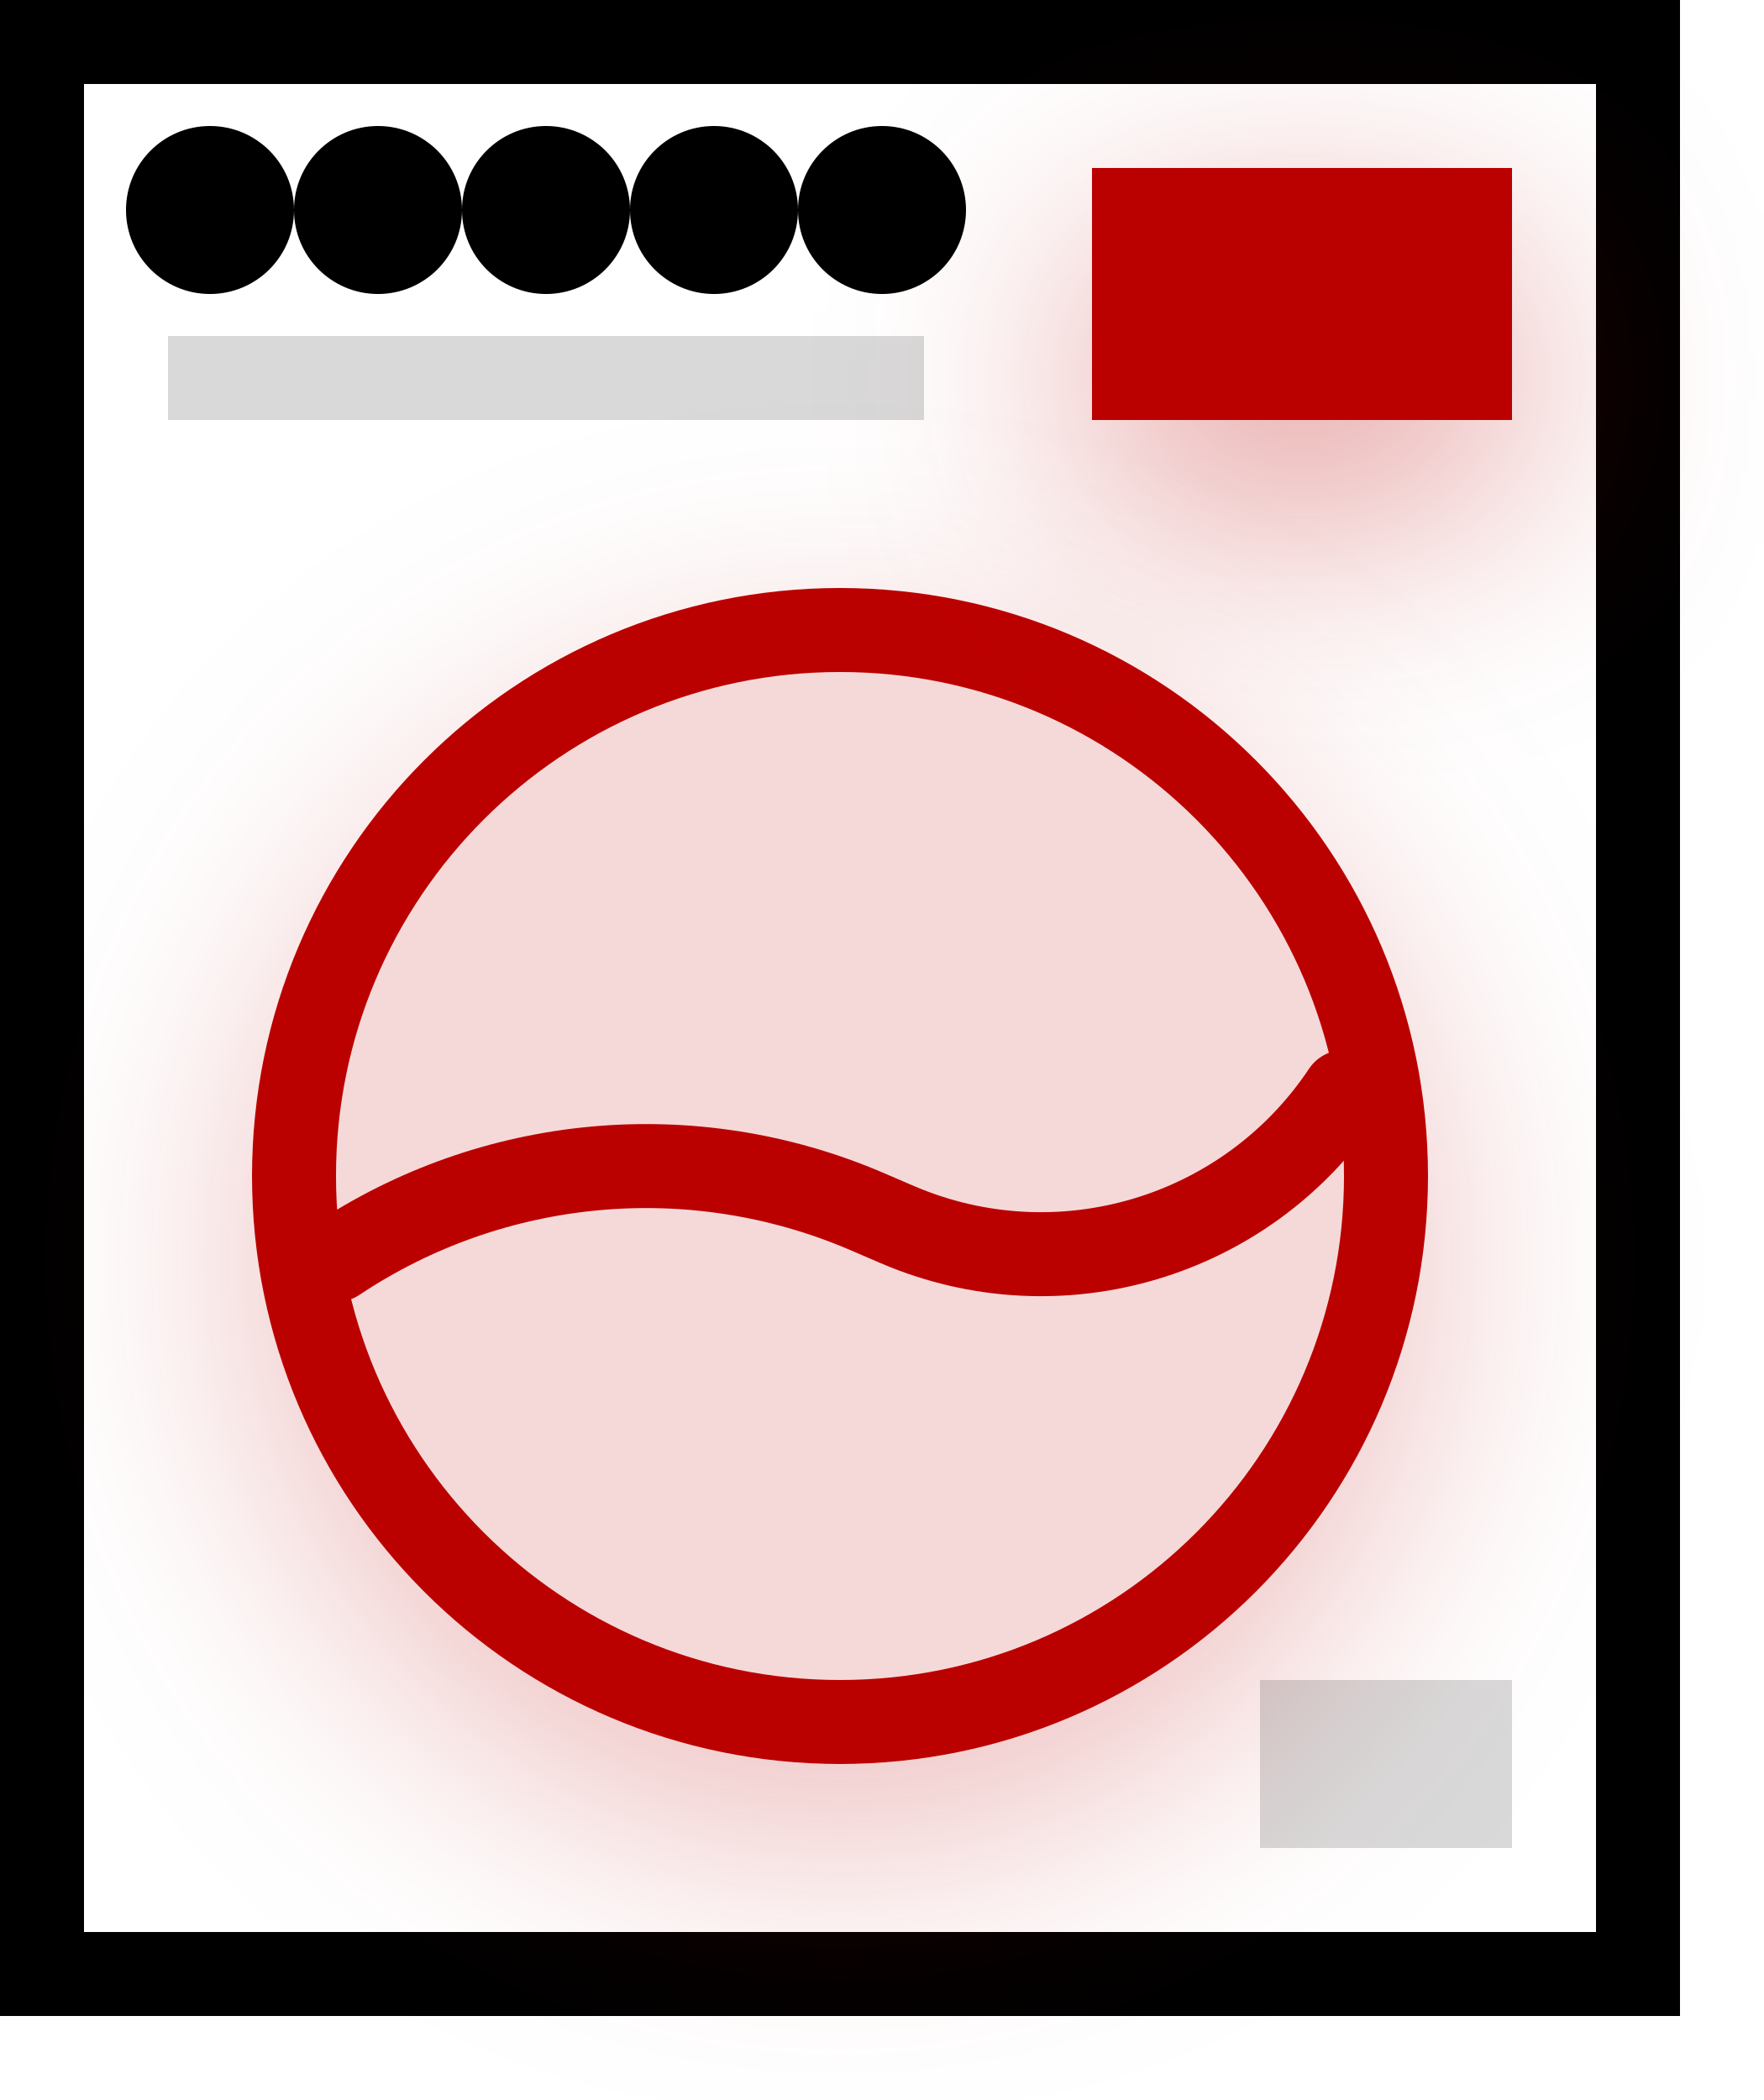
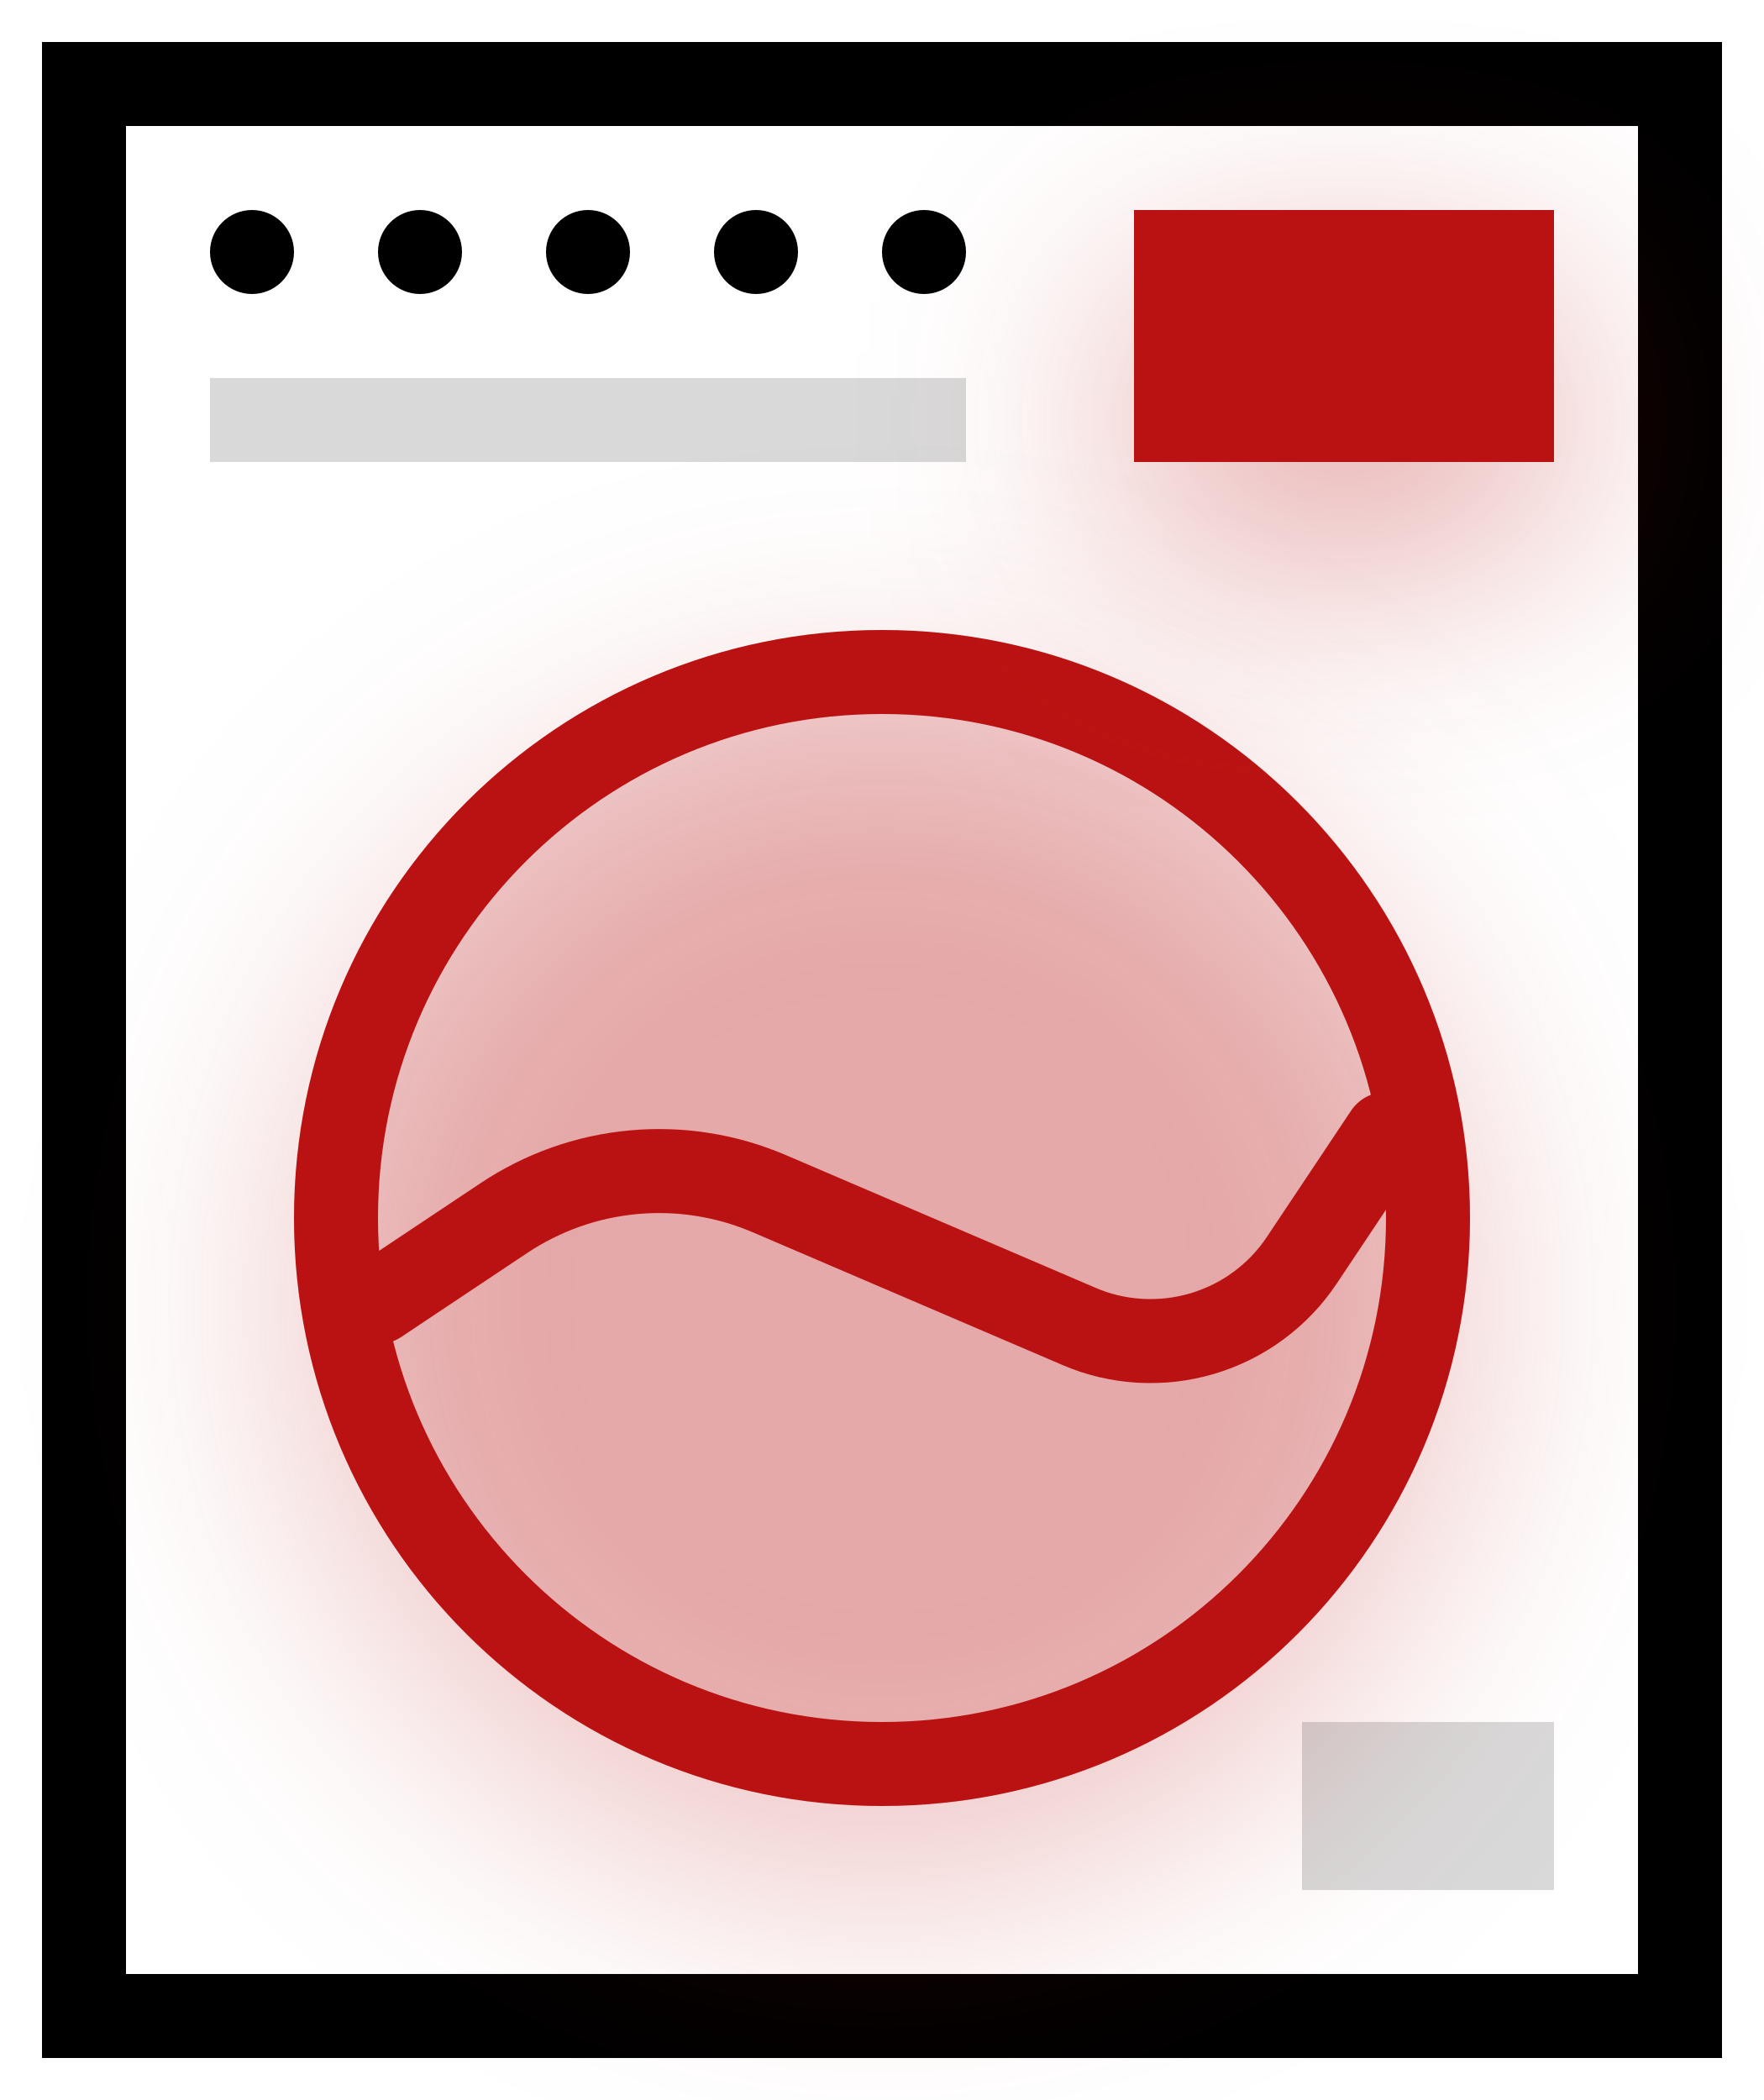
- <svg xmlns="http://www.w3.org/2000/svg" xmlns:xlink="http://www.w3.org/1999/xlink" width="21" height="25" viewBox="0 0 21 25">
+ <svg xmlns="http://www.w3.org/2000/svg" xmlns:xlink="http://www.w3.org/1999/xlink" width="21px" height="25px" viewBox="0 0 21 25" version="1.1">
  <defs>
-     <circle id="стиралка-b" cx="10" cy="14" r="7" />
-     <filter id="стиралка-a" width="171.4%" height="171.4%" x="-35.7%" y="-28.6%" filterUnits="objectBoundingBox">
-       <feOffset dy="1" in="SourceAlpha" result="shadowOffsetOuter1" />
-       <feGaussianBlur in="shadowOffsetOuter1" result="shadowBlurOuter1" stdDeviation="1.5" />
-       <feComposite in="shadowBlurOuter1" in2="SourceAlpha" operator="out" result="shadowBlurOuter1" />
-       <feColorMatrix in="shadowBlurOuter1" values="0 0 0 0 0.733   0 0 0 0 0   0 0 0 0 0  0 0 0 0.25 0" />
+     <filter filterUnits="userSpaceOnUse" color-interpolation-filters="sRGB" id="filter_1">
+       <feFlood flood-opacity="0" result="BackgroundImageFix" />
+       <feColorMatrix in="SourceAlpha" type="matrix" values="0 0 0 0 0 0 0 0 0 0 0 0 0 0 0 0 0 0 127 0" />
+       <feOffset dx="0" dy="1" />
+       <feGaussianBlur stdDeviation="1.5" />
+       <feColorMatrix type="matrix" values="0 0 0 0 0.729 0 0 0 0 0.071 0 0 0 0 0.071 0 0 0 0.251 0" />
+       <feBlend mode="normal" in2="BackgroundImageFix" result="effect0_dropShadow" />
+       <feBlend mode="normal" in="SourceGraphic" in2="effect0_dropShadow" result="shape" />
    </filter>
-     <rect id="стиралка-d" width="5" height="3" x="13" y="2" />
-     <filter id="стиралка-c" width="300%" height="433.3%" x="-100%" y="-133.3%" filterUnits="objectBoundingBox">
-       <feOffset dy="1" in="SourceAlpha" result="shadowOffsetOuter1" />
-       <feGaussianBlur in="shadowOffsetOuter1" result="shadowBlurOuter1" stdDeviation="1.5" />
-       <feColorMatrix in="shadowBlurOuter1" values="0 0 0 0 0.733   0 0 0 0 0   0 0 0 0 0  0 0 0 0.405 0" />
+     <filter filterUnits="userSpaceOnUse" color-interpolation-filters="sRGB" id="filter_2">
+       <feFlood flood-opacity="0" result="BackgroundImageFix" />
+       <feColorMatrix in="SourceAlpha" type="matrix" values="0 0 0 0 0 0 0 0 0 0 0 0 0 0 0 0 0 0 127 0" />
+       <feOffset dx="0" dy="1" />
+       <feGaussianBlur stdDeviation="1.5" />
+       <feColorMatrix type="matrix" values="0 0 0 0 0.729 0 0 0 0 0.071 0 0 0 0 0.071 0 0 0 0.404 0" />
+       <feBlend mode="normal" in2="BackgroundImageFix" result="effect0_dropShadow" />
+       <feBlend mode="normal" in="SourceGraphic" in2="effect0_dropShadow" result="shape" />
    </filter>
+     <path d="M0 0L20 0L20 24L0 24L0 0Z" id="path_1" />
+     <path d="M7 14C10.866 14 14 10.866 14 7C14 3.134 10.866 0 7 0C3.134 0 0 3.134 0 7C0 10.866 3.134 14 7 14Z" transform="translate(3 7)" id="path_2" />
+     <clipPath id="clip_1">
+       <use xlink:href="#path_1" />
+     </clipPath>
+     <clipPath id="clip_2">
+       <use xlink:href="#path_2" />
+     </clipPath>
  </defs>
-   <g fill="none" fill-rule="evenodd">
-     <rect width="19" height="23" x=".5" y=".5" stroke="#000" />
-     <use fill="#000" filter="url(#стиралка-a)" xlink:href="#стиралка-b" />
-     <circle cx="10" cy="14" r="6.5" fill="#B00" fill-opacity=".15" stroke="#B00" stroke-linejoin="square" />
-     <use fill="#000" filter="url(#стиралка-c)" xlink:href="#стиралка-d" />
-     <use fill="#B00" xlink:href="#стиралка-d" />
-     <rect width="9" height="1" x="2" y="4" fill="#000" opacity=".152" />
-     <rect width="3" height="2" x="15" y="20" fill="#000" opacity=".152" />
-     <circle cx="2.5" cy="2.5" r="1" fill="#000" />
-     <circle cx="4.5" cy="2.5" r="1" fill="#000" />
-     <circle cx="6.5" cy="2.5" r="1" fill="#000" />
-     <circle cx="8.5" cy="2.5" r="1" fill="#000" />
-     <circle cx="10.5" cy="2.5" r="1" fill="#000" />
-     <path stroke="#B00" stroke-linecap="round" stroke-linejoin="round" d="M4,15 C5.872,13.752 8.247,13.534 10.314,14.42 L10.686,14.58 C12.607,15.403 14.841,14.739 16,13 L16,13 L16,13" />
+   <g id="стиралка" transform="translate(0.5 0.5)">
+     <g id="Rectangle">
+       <g clip-path="url(#clip_1)">
+         <use xlink:href="#path_1" fill="none" stroke="#000000" stroke-width="2" />
+       </g>
+     </g>
+     <g filter="url(#filter_1)">
+       <g id="Oval">
+         <use stroke="none" fill="#BA1212" fill-opacity="0.149" xlink:href="#path_2" />
+         <g clip-path="url(#clip_2)">
+           <use xlink:href="#path_2" fill="none" stroke="#BA1212" stroke-width="2" />
+         </g>
+       </g>
+     </g>
+     <g filter="url(#filter_2)">
+       <path d="M0 0L5 0L5 3L0 3L0 0Z" transform="translate(13 2)" id="Rectangle" fill="#BA1212" stroke="none" />
+     </g>
+     <path d="M0 0L9 0L9 1L0 1L0 0Z" transform="translate(2 4)" id="Rectangle" fill="#000000" fill-opacity="0.152" stroke="none" />
+     <path d="M0 0L3 0L3 2L0 2L0 0Z" transform="translate(15 20)" id="Rectangle" fill="#000000" fill-opacity="0.152" stroke="none" />
+     <path d="M0.5 1C0.776 1 1 0.776 1 0.5C1 0.224 0.776 0 0.5 0C0.224 0 0 0.224 0 0.5C0 0.776 0.224 1 0.5 1Z" transform="translate(2 2)" id="Oval" fill="#000000" stroke="none" />
+     <path d="M0.5 1C0.776 1 1 0.776 1 0.5C1 0.224 0.776 0 0.5 0C0.224 0 0 0.224 0 0.5C0 0.776 0.224 1 0.5 1Z" transform="translate(4 2)" id="Oval" fill="#000000" stroke="none" />
+     <path d="M0.5 1C0.776 1 1 0.776 1 0.5C1 0.224 0.776 0 0.5 0C0.224 0 0 0.224 0 0.5C0 0.776 0.224 1 0.5 1Z" transform="translate(6 2)" id="Oval" fill="#000000" stroke="none" />
+     <path d="M0.5 1C0.776 1 1 0.776 1 0.5C1 0.224 0.776 0 0.5 0C0.224 0 0 0.224 0 0.5C0 0.776 0.224 1 0.5 1Z" transform="translate(8 2)" id="Oval" fill="#000000" stroke="none" />
+     <path d="M0.5 1C0.776 1 1 0.776 1 0.5C1 0.224 0.776 0 0.5 0C0.224 0 0 0.224 0 0.5C0 0.776 0.224 1 0.5 1Z" transform="translate(10 2)" id="Oval" fill="#000000" stroke="none" />
+     <path d="M0 2L1.5 1Q1.672 0.885 1.857 0.793Q2.042 0.7 2.237 0.631Q2.432 0.562 2.634 0.518Q2.836 0.474 3.042 0.455Q3.248 0.436 3.454 0.443Q3.661 0.449 3.865 0.482Q4.069 0.514 4.268 0.571Q4.466 0.629 4.657 0.71L8.344 2.29Q8.43 2.327 8.519 2.357Q8.609 2.386 8.7 2.408Q8.792 2.429 8.885 2.443Q8.978 2.456 9.072 2.462Q9.165 2.467 9.259 2.464Q9.353 2.462 9.447 2.451Q9.54 2.44 9.632 2.421Q9.724 2.402 9.814 2.376Q9.904 2.349 9.992 2.314Q10.079 2.28 10.164 2.238Q10.248 2.196 10.328 2.147Q10.408 2.098 10.484 2.042Q10.559 1.986 10.63 1.924Q10.7 1.862 10.765 1.794Q10.83 1.726 10.889 1.652Q10.947 1.579 10.999 1.501L12 0" transform="translate(4 13)" id="Path" fill="none" stroke="#BA1212" stroke-width="1" stroke-linecap="round" stroke-linejoin="round" />
  </g>
</svg>
